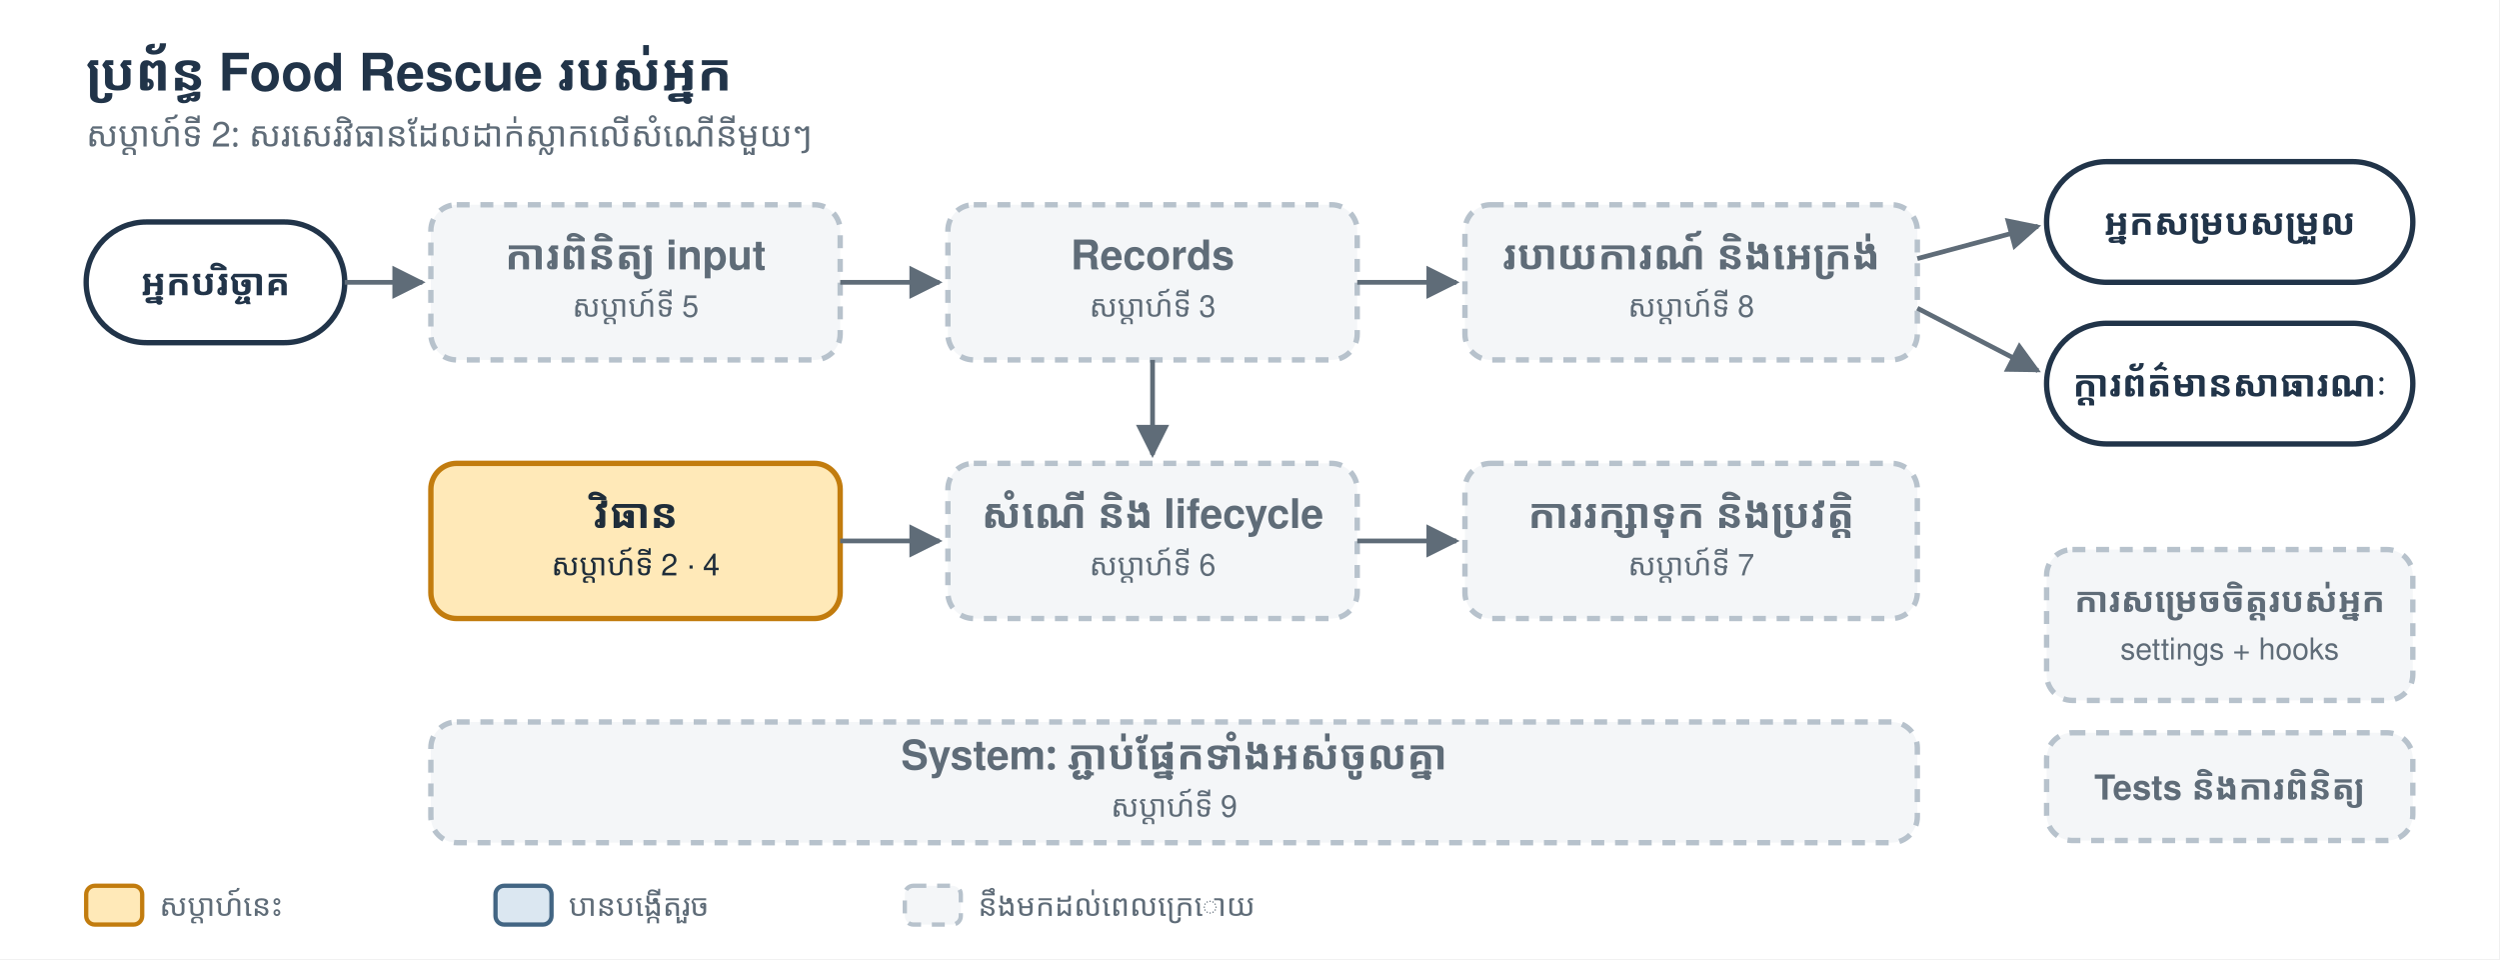
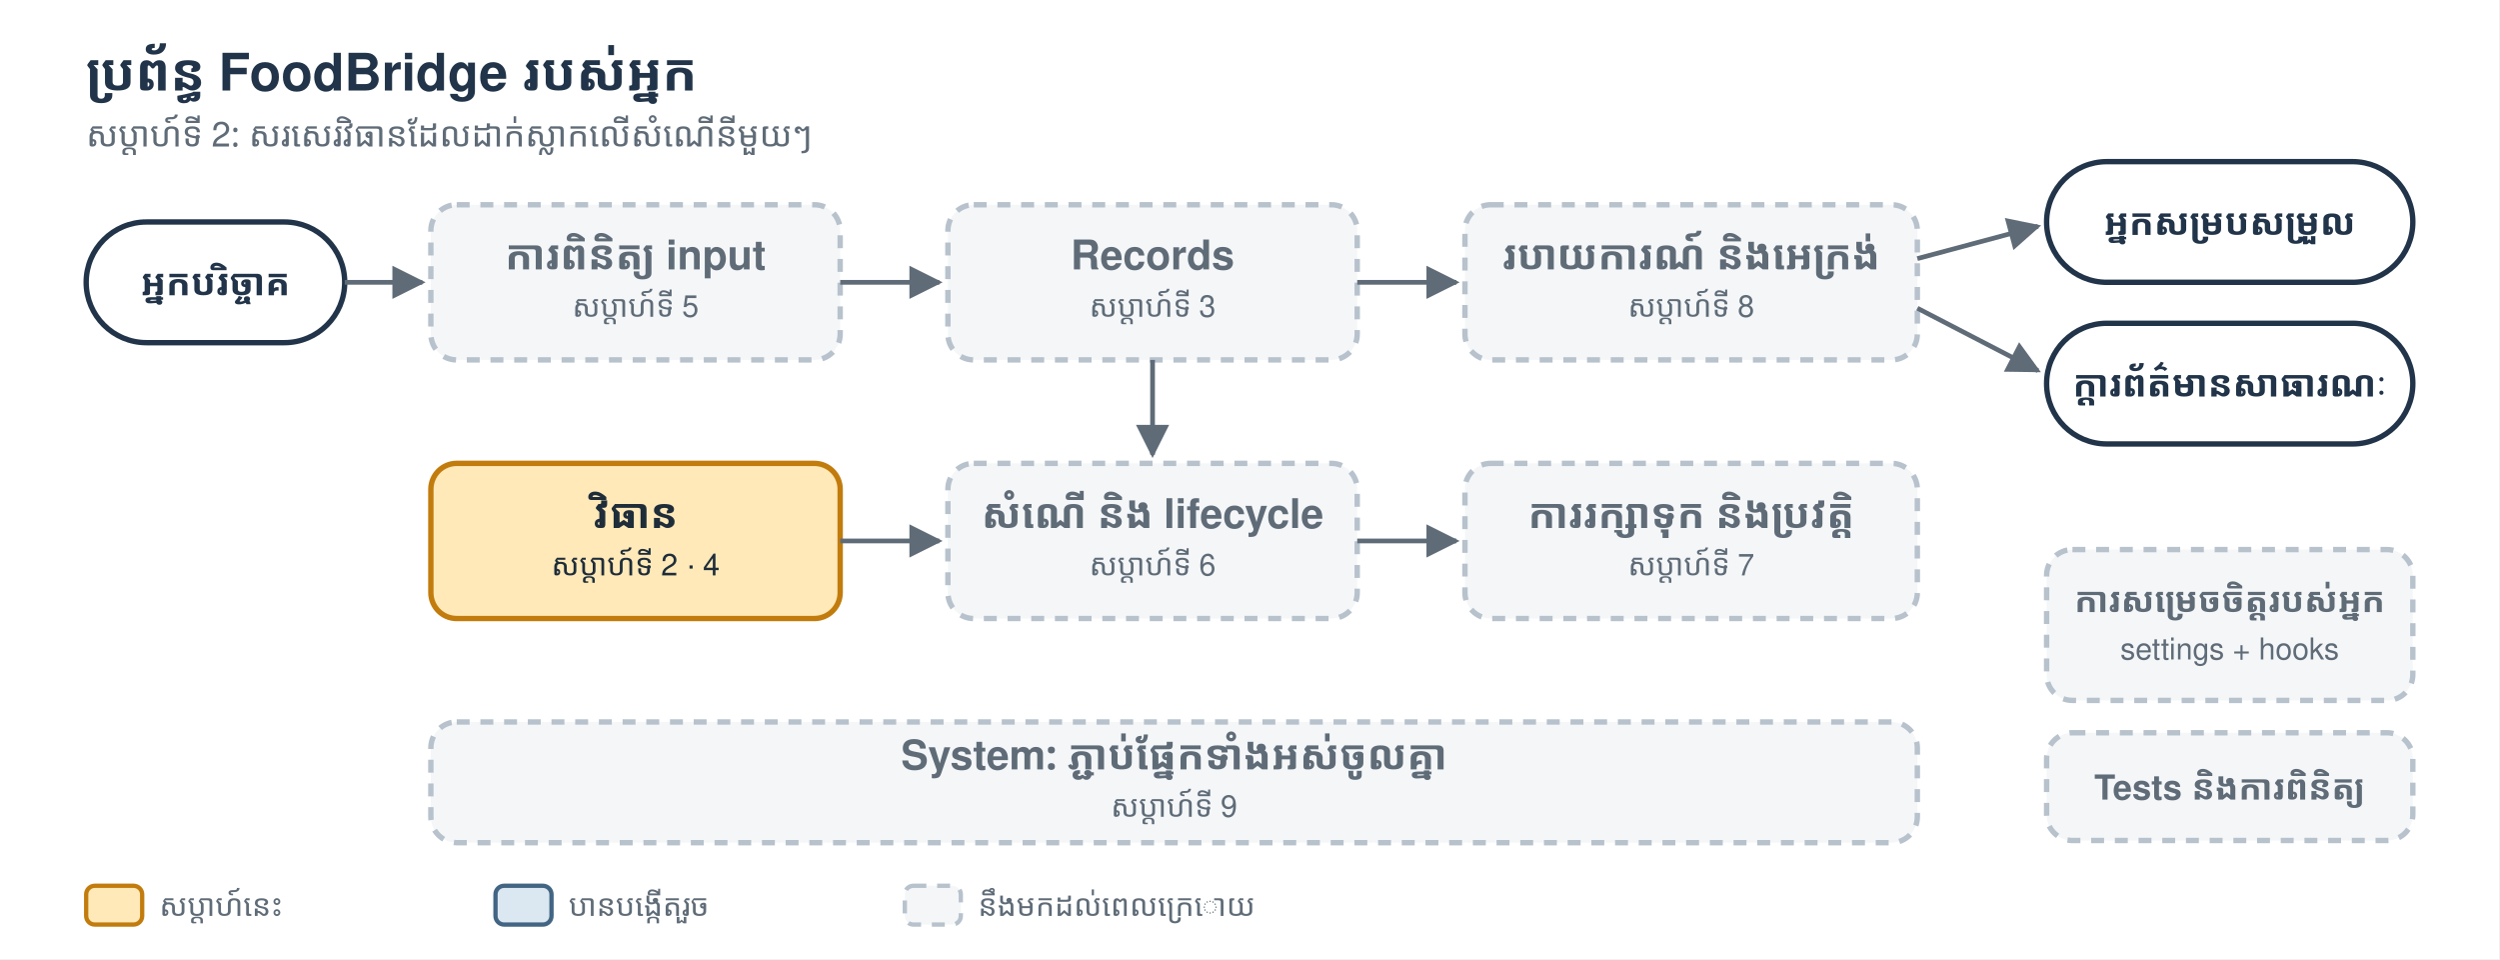
<svg xmlns="http://www.w3.org/2000/svg" width="1160" height="445" viewBox="0 0 1160 445" role="img" font-family="system-ui, -apple-system, 'Segoe UI', 'Noto Sans Khmer', 'Khmer Sangam MN', 'Khmer UI', 'Khmer OS Battambang', Helvetica, Arial, sans-serif">
  <rect width="1160" height="445" fill="#ffffff" />
  <defs>
    <marker id="arrow" viewBox="0 0 10 10" refX="9" refY="5" markerWidth="7" markerHeight="7" orient="auto-start-reverse">
      <path d="M0,0 L10,5 L0,10 z" fill="#5f6c78" />
    </marker>
  </defs>
-   <text x="40" y="42" font-size="24" font-weight="700" fill="#213449" text-anchor="start">ប្រព័ន្ធ Food Rescue របស់អ្នក</text>
+   <text x="40" y="42" font-size="24" font-weight="700" fill="#213449" text-anchor="start">ប្រព័ន្ធ FoodBridge របស់អ្នក</text>
  <text x="40" y="68" font-size="16" font-weight="400" fill="#5f6c78" text-anchor="start">សប្ដាហ៍ទី 2: សរសេរវិធានដែលដាក់ស្លាកលើសំណើនីមួយៗ</text>
  <rect x="200" y="95" width="190" height="72" rx="12" fill="#f4f6f8" stroke="#b7c2cc" stroke-width="2.5" stroke-dasharray="6 5" />
  <text x="295.0" y="125.0" text-anchor="middle" font-size="19" font-weight="700" fill="#5f6c78">ការពិនិត្យ input</text>
  <text x="295.0" y="147.0" text-anchor="middle" font-size="14" fill="#5f6c78">សប្ដាហ៍ទី 5</text>
  <rect x="440" y="95" width="190" height="72" rx="12" fill="#f4f6f8" stroke="#b7c2cc" stroke-width="2.5" stroke-dasharray="6 5" />
  <text x="535.0" y="125.0" text-anchor="middle" font-size="19" font-weight="700" fill="#5f6c78">Records</text>
  <text x="535.0" y="147.0" text-anchor="middle" font-size="14" fill="#5f6c78">សប្ដាហ៍ទី 3</text>
  <rect x="680" y="95" width="210" height="72" rx="12" fill="#f4f6f8" stroke="#b7c2cc" stroke-width="2.5" stroke-dasharray="6 5" />
  <text x="785.0" y="125.0" text-anchor="middle" font-size="19" font-weight="700" fill="#5f6c78">របាយការណ៍ និងអេក្រង់</text>
  <text x="785.0" y="147.0" text-anchor="middle" font-size="14" fill="#5f6c78">សប្ដាហ៍ទី 8</text>
  <rect x="200" y="215" width="190" height="72" rx="12" fill="#ffe9b8" stroke="#c27c0e" stroke-width="2.5" />
  <text x="295.0" y="245.0" text-anchor="middle" font-size="19" font-weight="700" fill="#1f2d3a">វិធាន</text>
  <text x="295.0" y="267.0" text-anchor="middle" font-size="14" fill="#1f2d3a">សប្ដាហ៍ទី 2 · 4</text>
  <rect x="440" y="215" width="190" height="72" rx="12" fill="#f4f6f8" stroke="#b7c2cc" stroke-width="2.5" stroke-dasharray="6 5" />
  <text x="535.0" y="245.0" text-anchor="middle" font-size="19" font-weight="700" fill="#5f6c78">សំណើ និង lifecycle</text>
  <text x="535.0" y="267.0" text-anchor="middle" font-size="14" fill="#5f6c78">សប្ដាហ៍ទី 6</text>
  <rect x="680" y="215" width="210" height="72" rx="12" fill="#f4f6f8" stroke="#b7c2cc" stroke-width="2.5" stroke-dasharray="6 5" />
  <text x="785.0" y="245.0" text-anchor="middle" font-size="19" font-weight="700" fill="#5f6c78">ការរក្សាទុក និងប្រវត្តិ</text>
  <text x="785.0" y="267.0" text-anchor="middle" font-size="14" fill="#5f6c78">សប្ដាហ៍ទី 7</text>
  <rect x="200" y="335" width="690" height="56" rx="12" fill="#f4f6f8" stroke="#b7c2cc" stroke-width="2.5" stroke-dasharray="6 5" />
  <text x="545.0" y="357.0" text-anchor="middle" font-size="19" font-weight="700" fill="#5f6c78">System: ភ្ជាប់ផ្នែកទាំងអស់ចូលគ្នា</text>
  <text x="545.0" y="379.0" text-anchor="middle" font-size="14" fill="#5f6c78">សប្ដាហ៍ទី 9</text>
  <rect x="40" y="103" width="120" height="56" rx="28" fill="#ffffff" stroke="#213449" stroke-width="2.5" />
  <text x="100.0" y="137.0" text-anchor="middle" font-size="17" font-weight="700" fill="#213449">អ្នកបរិច្ចាគ</text>
  <rect x="950" y="75" width="170" height="56" rx="28" fill="#ffffff" stroke="#213449" stroke-width="2.5" />
  <text x="1035.0" y="109.0" text-anchor="middle" font-size="17" font-weight="700" fill="#213449">អ្នកសម្របសម្រួល</text>
  <rect x="950" y="150" width="170" height="56" rx="28" fill="#ffffff" stroke="#213449" stroke-width="2.5" />
  <text x="1035.0" y="184.0" text-anchor="middle" font-size="17" font-weight="700" fill="#213449">ក្ដារព័ត៌មានសាធារណៈ</text>
  <line x1="160" y1="131" x2="196" y2="131" stroke="#5f6c78" stroke-width="2.2" marker-end="url(#arrow)" />
  <line x1="390" y1="131" x2="436" y2="131" stroke="#5f6c78" stroke-width="2.2" marker-end="url(#arrow)" />
  <line x1="630" y1="131" x2="676" y2="131" stroke="#5f6c78" stroke-width="2.2" marker-end="url(#arrow)" />
  <line x1="890" y1="120" x2="946" y2="105" stroke="#5f6c78" stroke-width="2.2" marker-end="url(#arrow)" />
  <line x1="890" y1="143" x2="946" y2="172" stroke="#5f6c78" stroke-width="2.2" marker-end="url(#arrow)" />
  <line x1="535" y1="167" x2="535" y2="211" stroke="#5f6c78" stroke-width="2.2" marker-end="url(#arrow)" />
  <line x1="390" y1="251" x2="436" y2="251" stroke="#5f6c78" stroke-width="2.2" marker-end="url(#arrow)" />
  <line x1="630" y1="251" x2="676" y2="251" stroke="#5f6c78" stroke-width="2.2" marker-end="url(#arrow)" />
  <rect x="950" y="255" width="170" height="70" rx="12" fill="#f4f6f8" stroke="#b7c2cc" stroke-width="2.5" stroke-dasharray="6 5" />
  <text x="1035.0" y="284.0" text-anchor="middle" font-size="16" font-weight="700" fill="#5f6c78">ការសម្រេចចិត្តរបស់អ្នក</text>
  <text x="1035.0" y="306.0" text-anchor="middle" font-size="14" fill="#5f6c78">settings + hooks</text>
  <rect x="950" y="340" width="170" height="50" rx="12" fill="#f4f6f8" stroke="#b7c2cc" stroke-width="2.5" stroke-dasharray="6 5" />
  <text x="1035.0" y="371.0" text-anchor="middle" font-size="16" font-weight="700" fill="#5f6c78">Tests និងការពិនិត្យ</text>
  <rect x="40" y="411" width="26" height="18" rx="4" fill="#ffe9b8" stroke="#c27c0e" stroke-width="2" />
  <text x="74" y="425" font-size="14" font-weight="400" fill="#5f6c78" text-anchor="start">សប្ដាហ៍នេះ</text>
  <rect x="230" y="411" width="26" height="18" rx="4" fill="#dbe7f1" stroke="#426583" stroke-width="2" />
  <text x="264" y="425" font-size="14" font-weight="400" fill="#5f6c78" text-anchor="start">បានបង្កើតរួច</text>
  <rect x="420" y="411" width="26" height="18" rx="4" fill="#f4f6f8" stroke="#b7c2cc" stroke-width="2" stroke-dasharray="6 5" />
  <text x="454" y="425" font-size="14" font-weight="400" fill="#5f6c78" text-anchor="start">នឹងមកដល់ពេលក្រោយ</text>
</svg>
